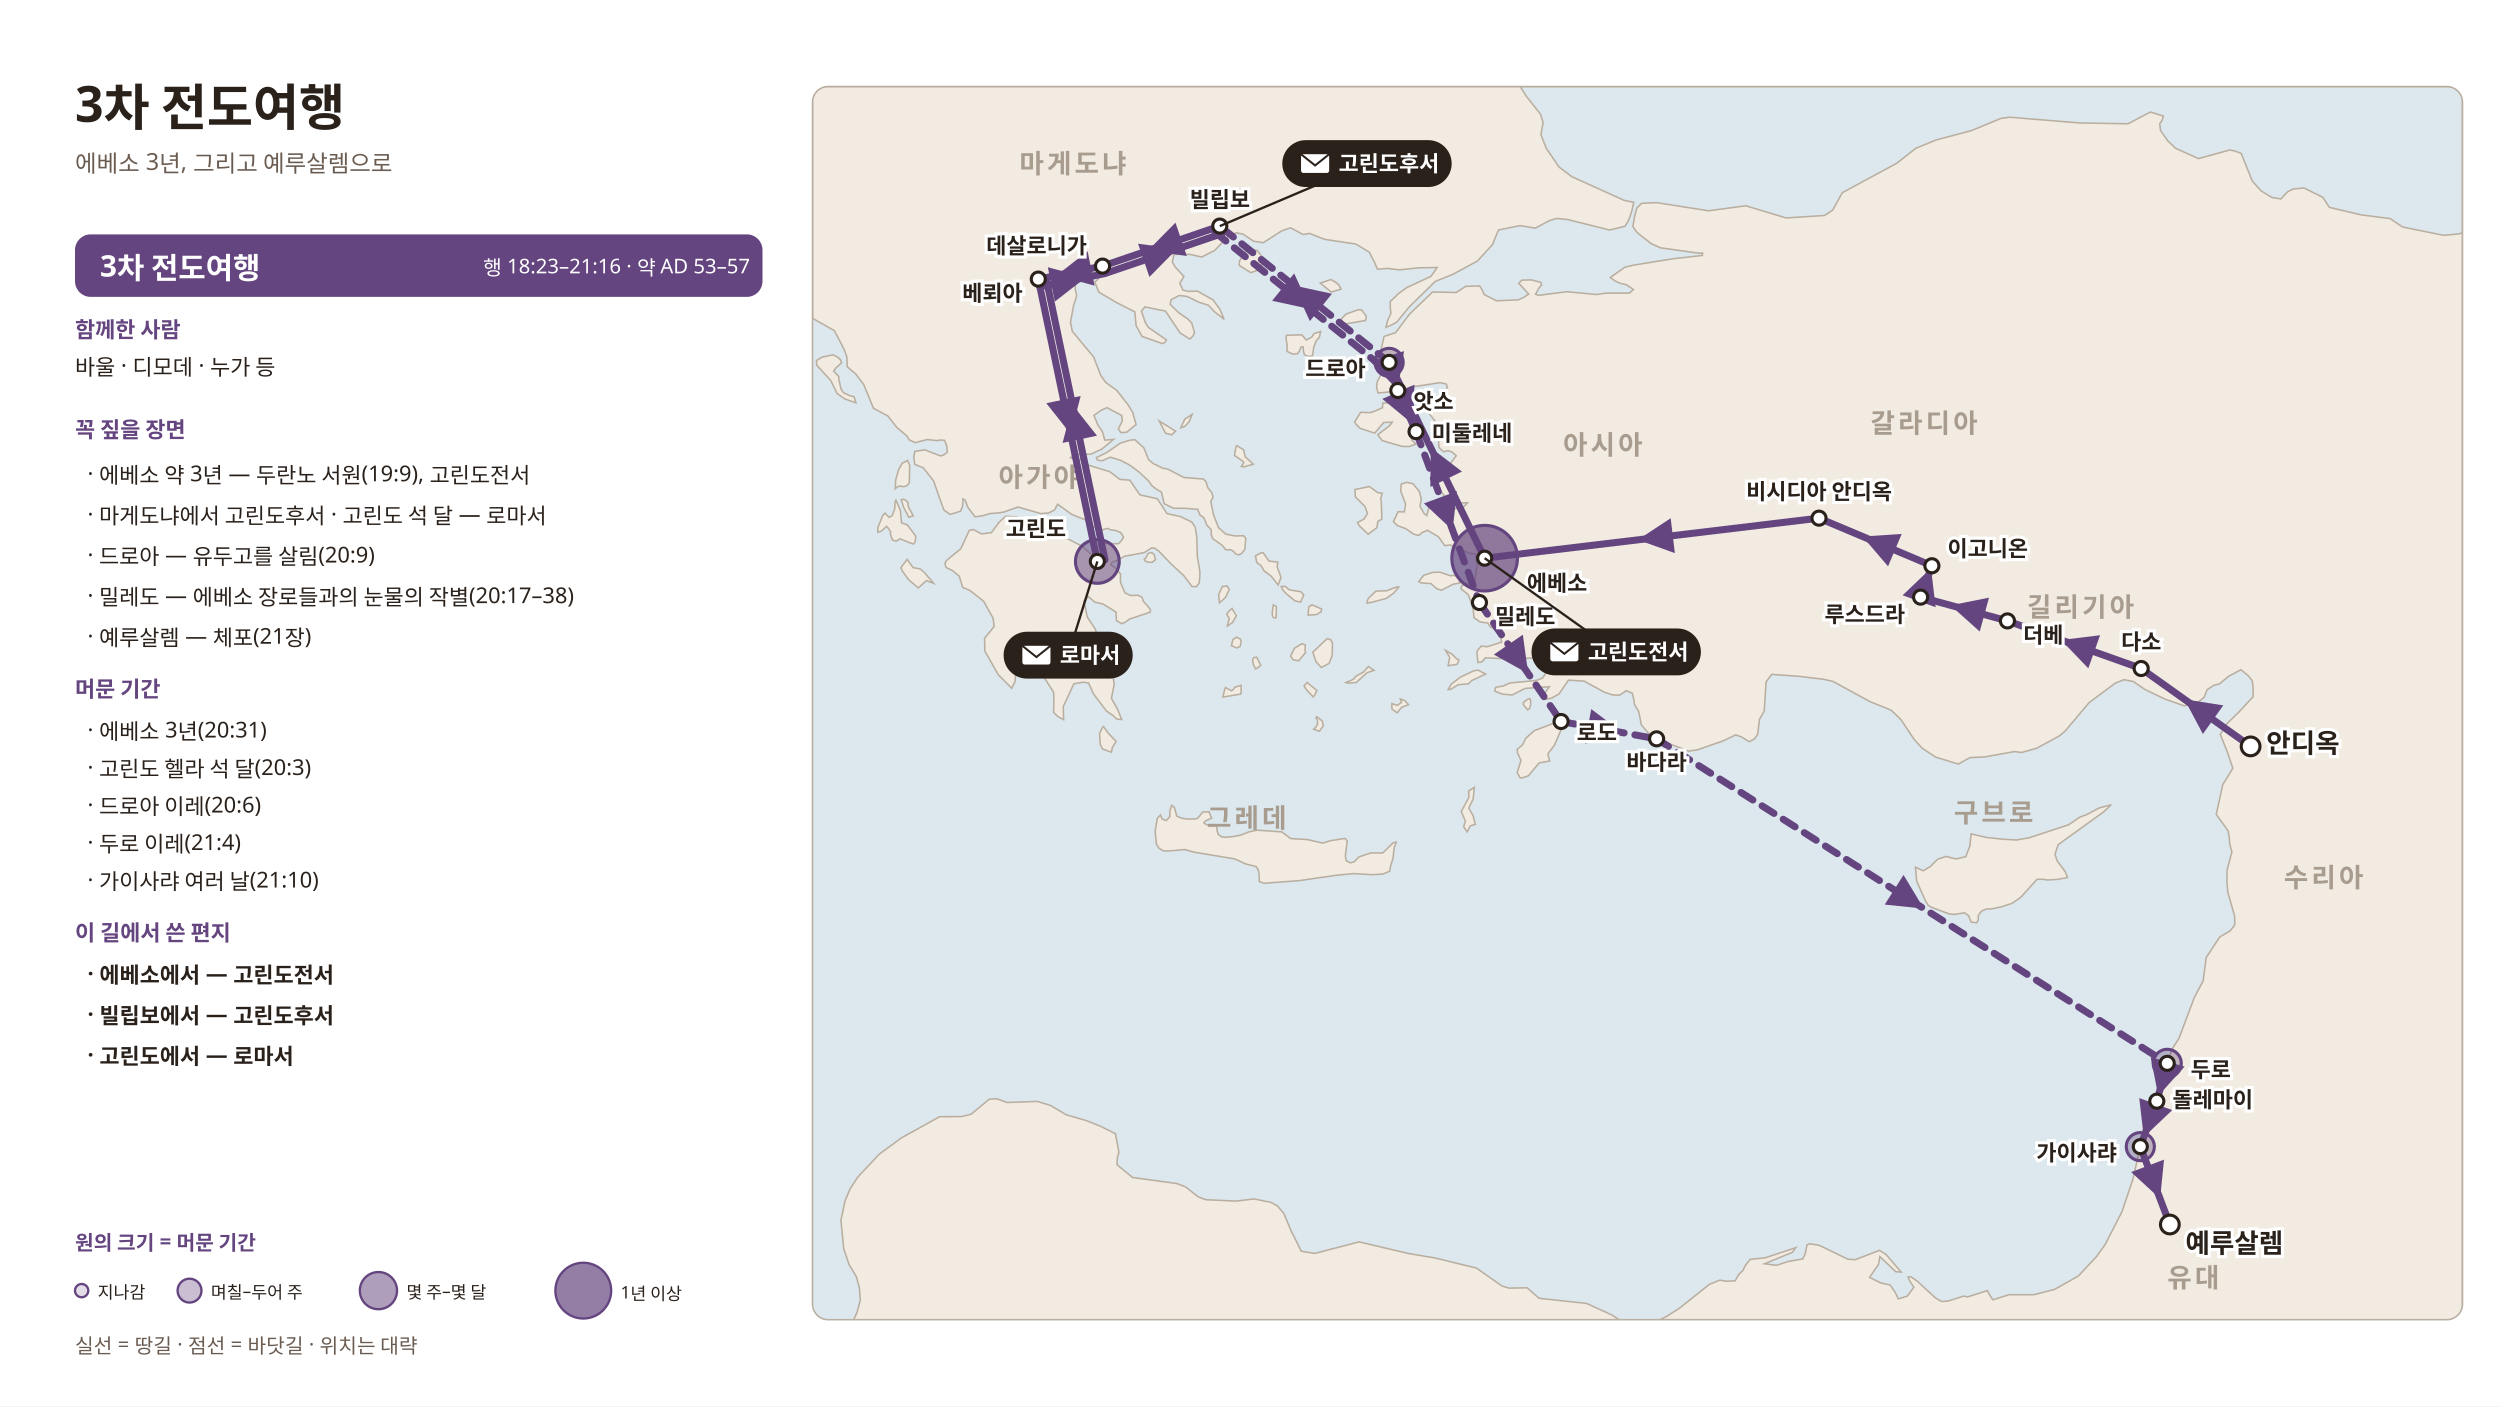
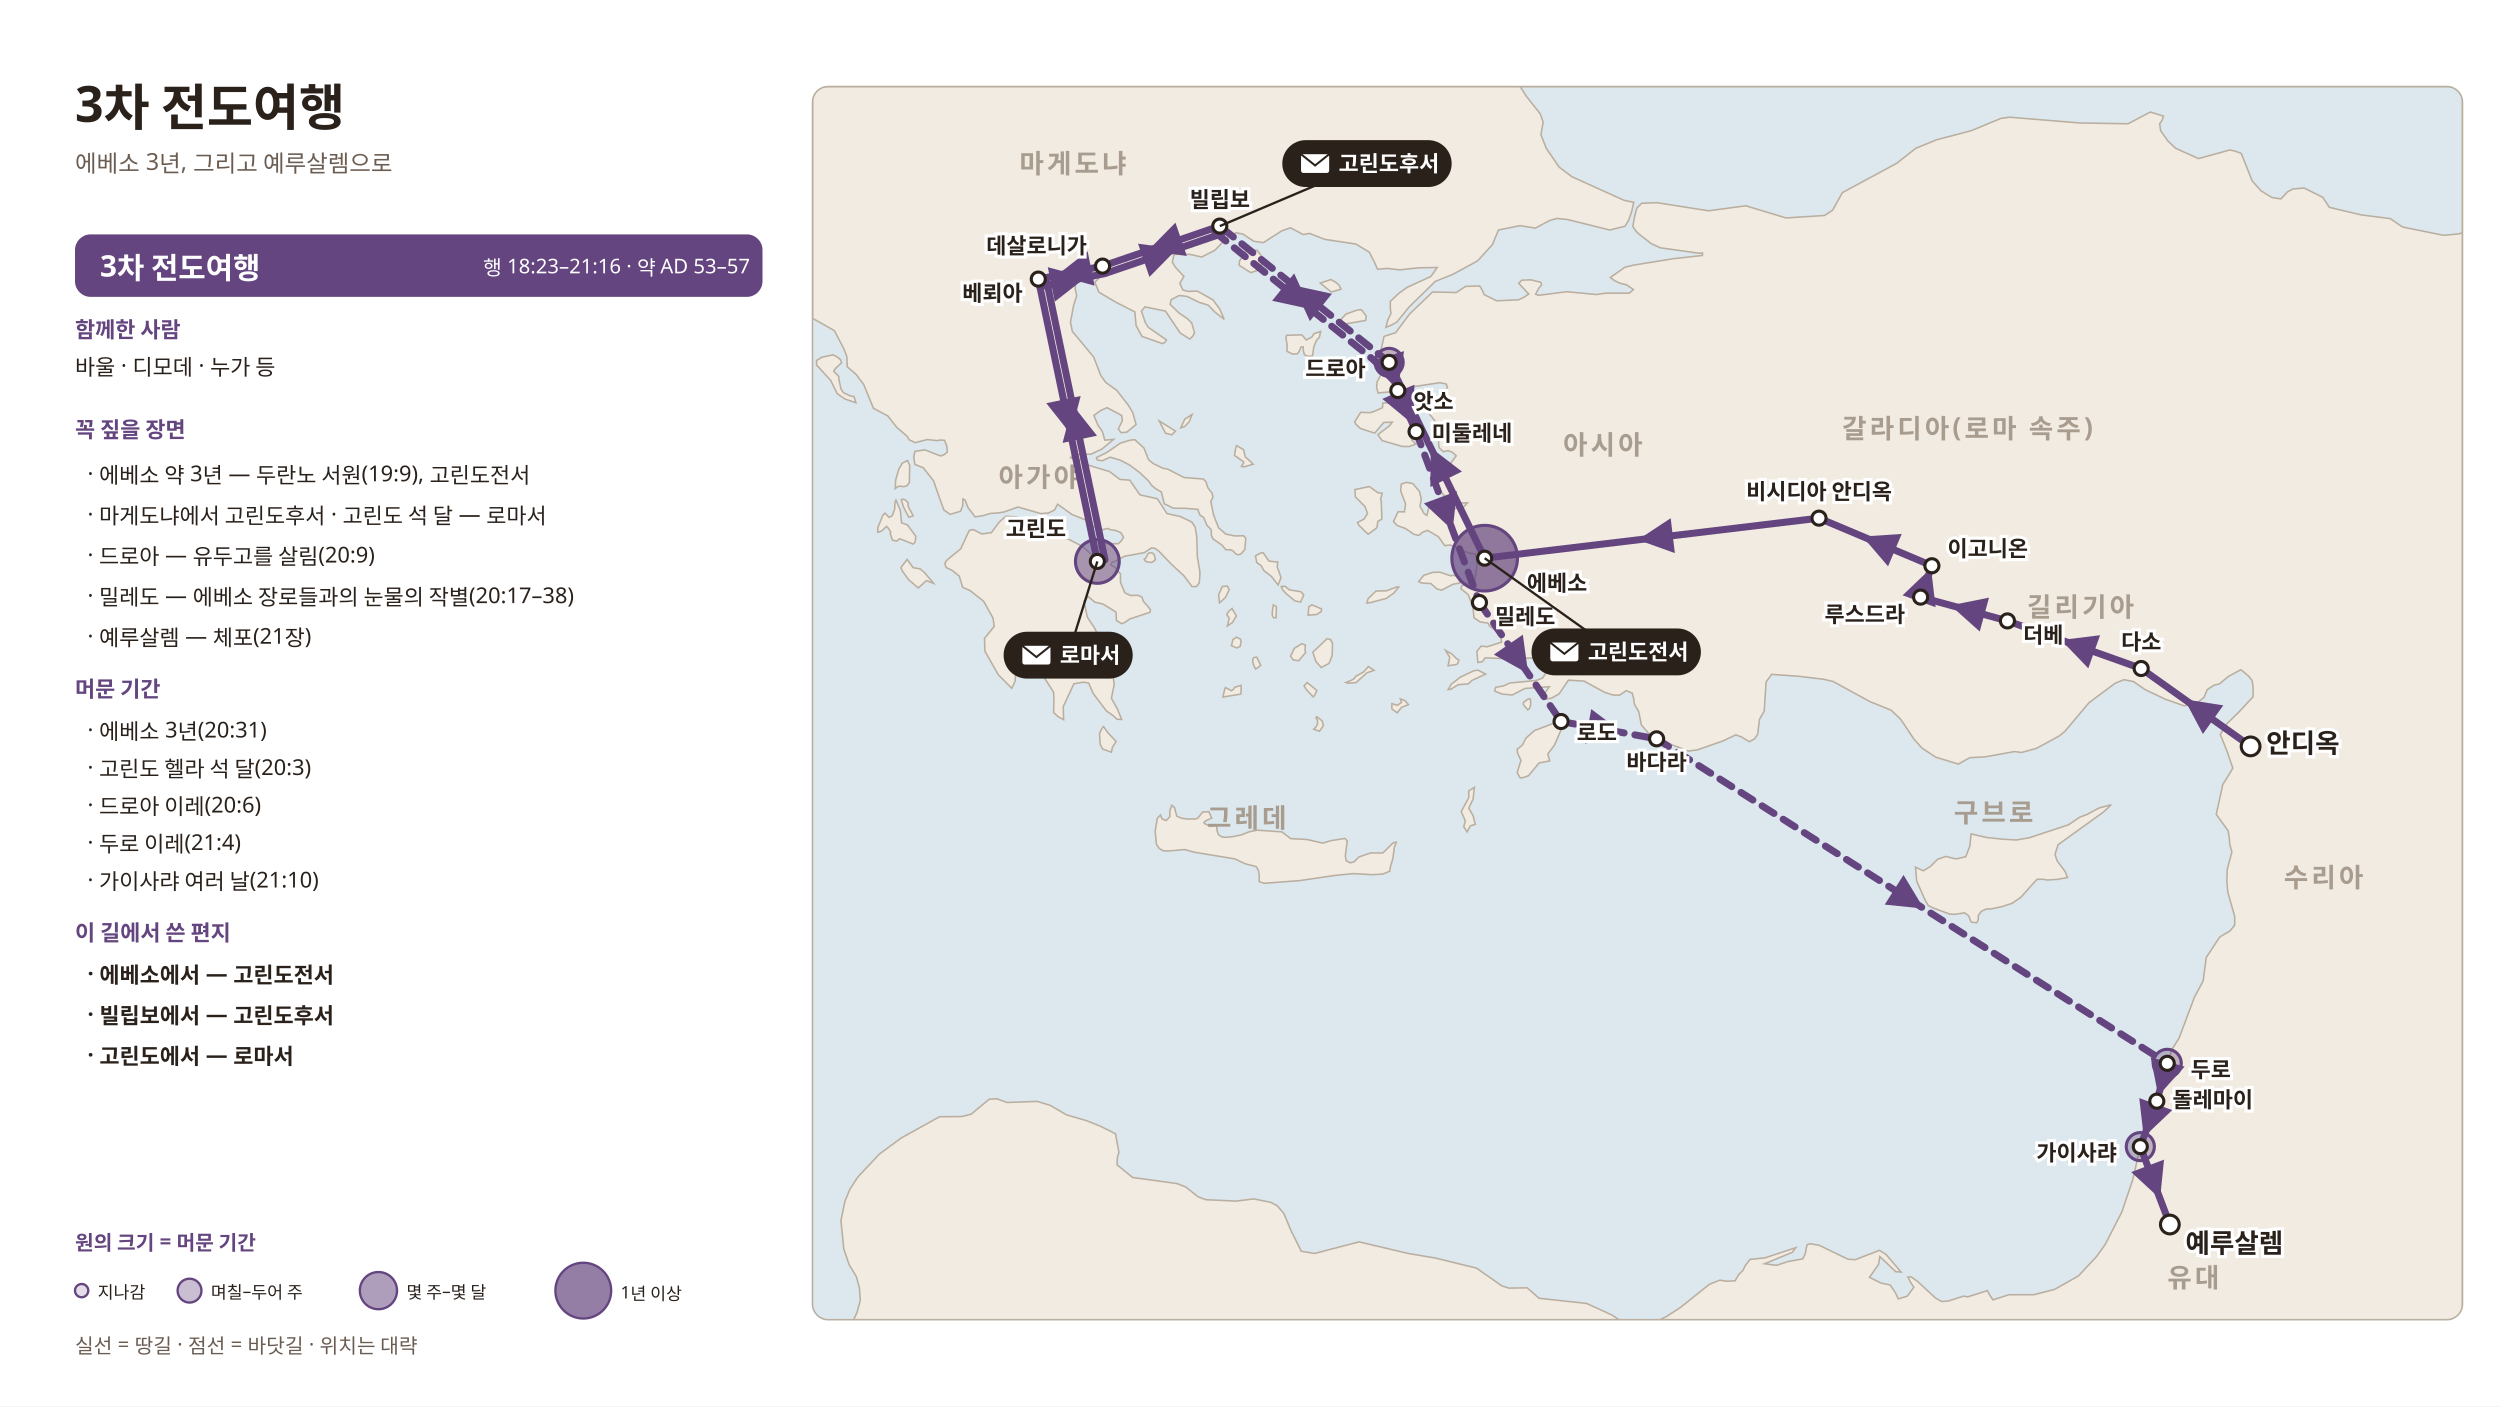
<svg xmlns="http://www.w3.org/2000/svg" width="1600" height="900" viewBox="0 0 1600 900" font-family="'Malgun Gothic','맑은 고딕','Noto Sans KR','WenQuanYi Zen Hei',sans-serif">
  <rect width="1600" height="900" fill="#FFFFFF" />
  <defs>
    <marker id="m3a3" viewBox="0 0 10 10" refX="6" refY="5" markerWidth="5" markerHeight="5" orient="auto">
      <path d="M0,0 L10,5 L0,10 Z" fill="#64457F" />
    </marker>
    <clipPath id="m3clip">
      <rect x="520" y="55.39" width="1056" height="789.22" rx="10" />
    </clipPath>
  </defs>
  <g clip-path="url(#m3clip)">
    <rect x="520" y="55.39" width="1056" height="789.22" fill="#DCE8EE" />
    <path d="M756.3,523.7L760.1,524.2L765.3,524.1L766.5,523.7L769.7,519.7L773.7,519.5L775.5,523.6L771.5,525.4L770.5,526.5L771.3,527.3L774.5,528.9L778.7,528.3L778.9,531.4L779.7,534.1L781.9,535.6L784.1,535.9L789.3,535.4L794.3,534.4L799.3,532.4L804.5,531.3L820.4,532.4L826.0,536.7L836.6,537.3L846.6,539.6L851.8,538.0L860.8,536.6L862.2,538.2L861.0,548.0L861.6,550.9L864.2,552.2L866.6,551.6L869.8,548.4L877.2,545.9L885.0,545.9L891.6,539.4L893.6,539.0L892.4,542.1L891.4,549.7L890.0,554.1L889.4,557.6L885.0,559.4L878.4,559.8L866.2,559.1L854.2,560.3L831.6,563.6L808.9,565.3L805.9,564.2L805.9,559.8L805.3,556.8L803.9,554.6L796.9,552.8L790.3,549.7L764.3,545.4L758.1,543.7L748.1,544.6L744.5,544.5L741.9,543.0L740.1,540.3L739.3,532.0L740.7,523.7L742.7,521.6L743.7,524.1L746.3,525.2L748.7,522.7L748.7,518.9L749.9,515.4L751.7,516.9L753.1,522.3L756.3,523.7ZM732.1,286.7L735.1,294.2L738.1,296.7L744.3,299.7L747.3,300.2L757.7,305.6L770.1,306.6L771.7,308.1L773.1,312.3L775.7,315.6L776.3,318.2L774.9,321.0L776.7,329.6L779.9,337.8L784.5,341.8L790.3,343.0L795.9,342.9L797.3,344.5L796.7,351.6L794.3,354.5L792.5,355.1L790.7,354.4L789.3,352.7L787.7,351.9L784.5,351.8L782.1,348.9L776.3,344.9L775.3,342.6L775.1,338.9L772.5,336.3L770.3,331.1L768.1,329.8L766.9,327.1L766.7,326.0L758.1,325.3L751.1,325.3L745.1,322.4L743.3,314.9L739.7,312.8L737.1,310.7L734.9,307.6L729.1,302.2L722.9,297.6L716.9,294.5L710.5,292.6L705.3,294.9L702.3,294.4L701.7,292.9L708.3,289.6L717.1,283.6L723.3,281.7L726.3,281.4L732.1,286.7ZM1346.2,519.7L1317.2,540.6L1315.2,546.8L1316.6,551.0L1320.6,556.3L1321.6,557.6L1323.2,561.6L1316.8,562.8L1310.6,563.2L1307.0,562.7L1303.6,562.8L1293.4,574.2L1287.8,578.1L1281.1,580.3L1274.5,581.7L1271.1,581.8L1268.1,583.2L1266.1,585.9L1266.1,588.5L1265.1,590.6L1261.5,590.1L1259.9,586.0L1257.3,584.2L1250.9,585.2L1247.7,585.0L1237.3,581.1L1234.1,579.5L1232.1,576.1L1226.7,564.0L1225.9,555.0L1230.9,557.3L1235.5,554.5L1240.1,549.9L1245.5,548.1L1248.7,549.0L1252.1,549.7L1258.1,548.3L1260.7,541.5L1261.5,533.7L1271.5,536.0L1282.0,537.1L1290.4,537.6L1298.6,536.2L1323.8,527.9L1331.0,523.0L1335.6,521.3L1343.2,517.2L1351.2,515.0L1346.2,519.7ZM1576.0,55.4L1576.0,844.6L546.3,844.6L548.4,840.2L550.6,832.2L550.0,824.2L548.0,816.9L543.4,809.3L540.0,799.2L538.2,781.1L540.8,768.6L544.0,761.0L549.0,753.3L562.8,738.6L576.8,728.3L601.3,714.7L615.5,714.6L621.5,713.1L633.1,703.5L637.9,703.2L644.5,705.6L663.9,704.9L672.3,707.5L682.5,713.5L695.3,717.2L704.3,720.8L713.9,725.6L716.1,737.4L715.1,740.9L714.9,745.5L724.9,753.6L753.3,757.5L758.9,759.7L766.7,765.9L771.7,767.8L791.1,768.7L802.5,767.3L813.3,769.5L817.4,771.7L821.6,776.5L826.6,788.4L828.6,792.3L832.8,800.8L841.4,802.2L869.8,794.8L901.2,802.2L918.4,805.1L945.0,811.6L961.2,823.0L965.8,824.4L977.4,824.2L985.0,830.9L1015.4,834.2L1031.6,841.6L1036.2,844.6L1062.4,844.6L1066.3,842.7L1075.3,836.9L1094.1,821.9L1100.7,819.3L1105.1,820.0L1110.5,819.7L1112.7,815.8L1115.5,813.0L1117.1,809.8L1120.1,806.0L1129.7,805.0L1149.3,798.5L1147.1,801.5L1129.3,808.8L1136.9,809.8L1144.7,807.3L1153.7,805.7L1155.3,802.6L1156.5,796.7L1158.3,796.0L1164.3,797.0L1182.7,805.9L1187.3,806.2L1200.3,801.2L1202.9,800.2L1207.1,802.9L1216.7,814.1L1213.3,813.9L1203.1,804.2L1202.3,809.1L1196.5,817.5L1203.7,821.1L1209.7,822.4L1212.9,827.1L1214.9,831.3L1220.7,829.5L1224.9,823.8L1222.7,820.6L1221.1,817.3L1223.1,817.2L1227.1,820.0L1238.7,830.7L1242.7,833.0L1247.1,832.6L1256.7,829.5L1259.3,830.0L1271.9,826.0L1273.5,829.0L1275.5,831.9L1285.8,828.6L1301.8,828.6L1315.0,825.2L1330.2,816.6L1331.4,815.3L1341.8,804.2L1346.8,797.2L1347.2,796.7L1358.0,775.6L1365.0,754.9L1371.6,725.9L1376.2,711.2L1380.2,701.5L1382.0,693.4L1384.6,688.1L1387.2,681.3L1389.8,672.0L1394.6,664.4L1404.4,638.3L1410.0,627.8L1412.0,612.8L1420.6,599.7L1427.2,595.8L1430.2,592.1L1430.2,586.5L1425.8,571.0L1425.2,564.4L1425.4,556.5L1428.4,545.3L1427.0,540.1L1426.8,536.5L1426.0,531.7L1418.4,521.2L1422.6,502.0L1425.6,497.3L1429.0,491.6L1425.2,480.5L1421.0,470.1L1425.0,463.4L1433.2,455.4L1442.0,445.9L1442.0,440.1L1441.4,435.6L1439.0,432.6L1434.2,428.6L1426.2,432.9L1420.4,437.7L1416.8,438.6L1412.6,441.4L1410.6,446.3L1405.8,450.2L1397.8,451.7L1385.8,447.5L1372.8,441.3L1365.4,436.2L1359.4,435.0L1353.8,437.2L1337.0,449.7L1321.6,468.0L1317.8,471.1L1303.4,478.9L1293.8,481.6L1289.4,481.0L1270.3,484.4L1260.7,484.9L1253.3,489.0L1238.9,484.6L1230.1,478.8L1224.9,473.0L1216.5,460.4L1210.3,454.5L1196.9,449.1L1173.1,436.1L1166.9,434.7L1150.9,432.8L1133.9,431.6L1130.3,436.4L1129.1,455.1L1126.1,460.3L1124.9,470.0L1122.9,472.9L1119.5,474.7L1114.5,471.6L1110.9,470.3L1102.7,474.2L1086.3,479.9L1080.7,480.7L1061.9,473.6L1054.9,469.1L1050.5,464.0L1048.8,455.5L1046.0,450.7L1045.6,447.3L1044.6,443.6L1040.8,442.0L1036.6,444.9L1032.2,444.8L1026.8,443.0L1013.8,435.9L1003.8,435.3L997.8,444.1L993.0,446.8L988.0,447.7L987.6,445.1L991.6,439.5L976.0,440.6L967.8,444.8L961.4,444.2L956.6,442.3L957.2,439.9L962.2,439.0L966.4,437.1L983.2,435.5L987.2,434.0L991.4,427.8L999.4,422.5L1000.4,420.3L994.2,420.3L968.4,421.8L950.6,421.0L948.6,423.5L945.8,424.0L945.2,416.8L948.0,413.5L951.8,413.9L961.0,411.0L960.2,405.1L953.6,401.0L952.2,398.7L947.4,398.1L943.4,395.4L942.6,388.3L939.6,380.5L935.0,376.8L935.6,374.7L943.8,372.1L945.4,361.3L944.2,354.5L940.2,354.0L928.2,348.8L924.6,349.2L920.6,343.5L913.6,339.4L910.2,340.8L908.0,342.7L904.8,341.9L899.6,338.3L894.2,336.3L891.8,333.8L894.8,327.5L898.8,327.6L899.6,322.6L896.4,314.1L896.8,309.8L900.2,308.7L904.2,309.5L908.4,314.5L909.6,319.4L908.8,324.1L911.4,328.7L913.2,329.9L914.4,325.0L916.2,324.1L918.6,326.2L923.6,327.2L936.8,324.4L939.2,321.8L929.6,322.1L926.2,319.8L922.2,314.5L920.0,309.7L919.4,307.4L918.2,303.9L919.6,302.1L926.2,299.4L932.0,291.7L929.6,289.5L926.8,288.4L923.8,289.1L921.0,286.5L920.6,282.9L923.0,279.9L923.2,275.8L915.6,265.8L913.6,263.7L915.2,260.3L921.0,254.9L926.4,248.0L925.6,245.8L921.6,244.9L902.6,247.8L895.2,250.3L882.0,251.5L881.0,247.8L881.4,244.4L884.4,238.4L884.0,223.4L885.8,215.3L893.2,212.9L902.2,200.9L916.8,186.9L932.0,187.2L938.0,183.3L947.0,183.0L948.8,185.9L949.8,188.5L957.8,192.5L971.8,191.9L975.2,190.3L978.4,188.2L972.0,181.3L974.0,179.3L979.8,179.1L986.2,180.7L986.6,182.3L984.8,184.5L982.8,188.3L984.8,189.0L1002.8,186.7L1021.8,188.5L1027.8,187.6L1042.8,187.6L1045.4,185.3L1041.0,182.3L1036.6,181.2L1033.6,179.8L1030.6,177.6L1040.0,171.0L1045.4,169.7L1070.7,165.6L1089.5,163.5L1089.7,162.0L1086.9,162.0L1062.7,158.6L1056.9,156.0L1048.8,149.7L1047.0,147.9L1045.0,144.9L1046.2,138.3L1047.6,133.1L1050.7,130.1L1060.3,129.7L1093.5,134.9L1117.3,131.7L1143.1,139.5L1167.7,137.9L1172.9,134.5L1179.1,123.3L1213.9,104.5L1226.1,94.9L1239.3,89.5L1261.7,83.6L1280.5,75.8L1286.0,75.0L1331.0,78.7L1362.0,79.2L1376.2,71.7L1384.6,74.3L1383.8,76.9L1382.2,79.2L1382.8,83.7L1387.6,90.4L1392.4,94.9L1407.0,101.5L1427.0,96.0L1430.2,96.6L1434.4,98.2L1441.4,115.8L1447.0,122.1L1454.0,126.4L1459.8,127.3L1464.0,122.8L1467.4,121.0L1474.6,120.3L1486.6,126.3L1490.8,132.7L1511.0,137.5L1529.7,139.9L1537.7,145.3L1563.9,150.6L1573.7,149.7L1576.0,148.9L1576.0,55.4L972.9,55.4L977.0,61.8L985.8,72.9L987.6,78.3L986.2,86.2L989.6,94.9L997.8,106.9L1006.0,113.1L1039.4,128.2L1045.6,129.5L1044.2,135.7L1042.2,141.2L1040.0,144.8L1030.2,147.2L1003.2,140.5L996.4,139.8L991.6,141.2L982.6,146.0L972.8,144.4L959.0,147.2L955.2,156.5L945.6,167.0L929.8,175.6L918.6,180.1L901.8,196.5L894.0,206.1L890.8,207.9L887.0,209.5L888.2,204.8L890.2,200.6L889.8,197.4L889.8,192.9L895.4,187.6L900.6,183.9L915.8,176.9L919.8,171.2L907.8,171.4L895.8,172.7L888.2,171.8L881.6,172.3L879.4,167.3L877.8,164.3L876.4,161.4L867.8,156.2L847.8,153.2L838.2,149.4L834.0,150.1L826.0,145.8L820.4,147.7L808.5,155.3L802.3,154.4L795.5,149.8L791.1,149.0L785.9,151.4L777.5,160.2L769.1,164.5L761.5,162.8L751.3,162.8L750.3,167.8L752.3,171.1L757.7,176.9L755.1,181.3L757.1,185.7L760.7,186.5L766.3,186.3L776.3,191.9L780.7,197.9L783.5,204.4L777.5,199.7L773.3,195.3L767.7,193.6L759.7,189.7L754.7,189.1L749.5,191.8L748.9,194.8L754.7,200.4L759.9,203.9L762.7,206.7L764.5,212.9L763.5,215.0L761.5,217.0L755.3,213.1L745.9,199.1L732.7,196.4L730.5,199.2L733.1,206.6L734.9,209.5L746.5,217.5L745.5,219.2L743.9,219.9L730.9,215.3L727.1,208.4L726.3,199.6L714.5,193.6L703.3,187.0L700.7,180.6L703.1,178.3L704.7,173.8L698.5,174.6L694.7,177.5L688.3,180.3L688.1,184.9L689.1,189.3L687.1,195.5L685.1,206.3L686.3,212.1L699.9,228.4L704.5,240.3L707.7,244.8L714.7,249.8L721.9,259.0L724.9,263.9L727.1,271.7L721.1,276.6L717.5,276.9L715.7,274.6L718.3,269.3L717.9,265.9L708.5,260.9L704.5,262.7L700.1,265.9L702.7,272.1L705.5,276.2L707.1,281.7L712.7,281.2L705.1,287.5L698.1,290.7L691.1,290.8L686.5,291.4L685.1,293.0L688.7,294.2L691.7,294.3L696.5,297.7L710.1,301.8L716.7,306.8L723.1,307.3L729.5,316.7L740.7,319.2L746.9,328.7L755.5,330.6L762.7,334.1L764.9,337.3L765.9,343.3L766.3,356.2L767.9,365.7L767.9,368.7L767.5,373.1L765.7,375.4L762.9,375.4L757.7,368.5L749.7,361.1L741.3,352.4L738.9,350.8L736.9,350.7L732.3,353.7L719.7,356.0L713.9,359.1L711.7,359.8L710.9,361.5L713.7,363.3L717.1,367.3L717.1,372.7L719.9,379.4L723.5,381.1L728.3,381.0L730.9,382.2L731.7,384.8L734.5,387.9L736.3,390.2L736.1,391.8L722.9,396.2L720.3,398.1L717.9,399.2L714.5,397.1L714.3,391.8L709.9,389.0L705.7,386.5L700.7,385.4L696.5,381.8L693.7,384.8L695.9,395.0L700.7,402.2L708.7,421.2L712.3,432.4L713.1,437.9L711.3,446.9L715.1,453.7L717.9,460.5L714.9,460.3L712.3,457.9L708.1,455.0L699.7,443.9L696.7,437.1L693.3,436.6L687.3,437.6L680.5,452.2L680.7,460.6L677.1,458.6L674.3,456.0L674.5,446.8L674.3,443.0L666.3,430.5L662.5,429.0L660.9,424.8L657.9,420.3L654.1,421.2L650.9,423.0L650.1,429.8L649.7,435.9L647.5,440.5L638.9,431.8L630.3,416.7L630.1,408.5L636.3,400.9L635.5,395.5L629.5,384.8L620.9,378.0L616.1,375.9L613.9,368.7L609.3,365.0L605.5,363.2L604.7,360.5L605.9,358.6L614.9,351.2L620.3,339.5L622.9,338.9L628.3,341.7L634.5,340.9L639.5,334.1L643.7,330.4L650.9,330.8L666.9,340.0L684.3,345.3L692.9,349.8L697.9,354.4L700.5,355.4L704.5,356.0L704.3,352.6L703.1,349.6L706.5,347.9L715.7,348.0L717.5,346.3L719.1,343.8L717.3,340.9L714.1,339.5L710.9,339.1L708.7,338.2L705.3,339.1L699.7,336.9L696.9,334.9L695.3,333.0L685.9,329.2L676.9,322.7L674.9,326.4L671.1,328.3L666.1,328.7L651.5,324.5L642.5,327.7L637.7,328.4L633.9,328.6L629.3,330.0L624.1,330.8L619.5,324.8L617.7,320.1L616.3,319.3L616.1,323.8L614.7,327.2L608.1,329.2L604.1,326.4L601.1,318.2L597.5,307.8L590.9,299.4L585.5,297.2L584.8,292.5L585.5,288.9L591.9,287.9L601.9,291.8L604.1,291.1L606.3,289.3L605.9,285.3L604.5,281.8L601.7,281.6L599.7,282.0L593.5,281.3L585.7,283.3L581.8,281.4L580.6,279.2L574.0,273.6L568.2,266.2L559.0,261.3L552.8,246.1L547.8,239.5L542.2,234.7L542.0,228.4L540.2,223.5L534.0,211.6L520.0,203.7L520.0,55.4ZM978.2,496.5L974.0,497.9L972.8,497.7L971.0,494.5L973.4,486.7L971.2,481.8L971.0,479.6L974.4,476.7L976.6,472.4L982.0,467.6L996.4,462.1L999.8,461.5L999.6,465.9L994.8,477.0L990.6,482.5L991.8,487.0L985.0,488.3L978.2,496.5ZM941.0,528.5L939.0,532.4L936.8,529.1L937.8,525.4L935.2,519.4L940.0,510.5L940.0,506.2L943.6,503.9L942.8,511.4L940.0,517.2L942.8,522.1L944.2,527.6L941.0,528.5ZM979.0,453.2L977.8,454.3L975.0,451.1L975.0,449.5L977.8,447.5L979.2,447.2L979.6,448.4L979.6,451.1L979.0,453.2ZM932.4,425.2L926.8,426.1L927.8,420.6L925.2,416.3L929.4,418.7L932.2,421.6L933.6,422.2L933.2,424.0L932.4,425.2ZM928.4,441.2L926.8,441.3L928.8,437.9L934.6,433.4L943.2,429.3L946.0,428.9L950.8,431.4L942.0,435.5L939.6,437.7L933.2,438.2L928.4,441.2ZM850.6,424.6L845.6,427.2L842.2,423.4L840.2,417.4L849.4,408.7L851.6,409.4L852.8,411.7L852.6,419.5L850.6,424.6ZM835.6,417.6L831.2,422.9L827.6,422.3L826.0,419.9L828.4,414.9L833.2,412.0L835.4,412.8L835.2,416.5L835.6,417.6ZM847.0,464.4L844.4,468.0L840.8,466.7L842.2,465.3L843.2,463.5L843.2,460.9L842.2,459.3L842.8,458.7L846.2,461.4L847.0,464.4ZM841.4,444.9L840.4,446.0L836.2,441.5L834.6,439.0L836.6,436.8L842.8,441.9L841.4,444.9ZM921.6,366.2L928.4,368.5L930.2,368.2L933.4,368.9L934.4,373.1L930.0,373.9L922.6,377.7L919.6,376.9L915.8,373.5L909.8,373.1L908.0,372.2L911.2,368.2L917.0,366.3L921.6,366.2ZM877.4,385.6L874.8,385.9L875.6,383.1L880.6,378.3L887.4,378.1L893.8,375.7L895.2,375.7L892.2,379.4L887.2,383.0L877.4,385.6ZM868.0,436.8L863.0,437.3L861.4,436.8L864.4,435.6L866.6,434.4L867.6,432.9L872.6,430.1L875.8,426.6L879.4,429.0L874.8,430.6L868.0,436.8ZM901.4,451.0L897.0,452.7L894.2,456.2L890.8,453.7L890.8,450.3L894.4,451.4L897.0,449.5L896.2,447.3L899.2,448.4L901.4,451.0ZM784.3,382.4L780.5,385.8L779.9,380.7L782.3,375.4L785.5,375.1L786.7,377.4L784.3,382.4ZM788.7,398.5L785.5,400.6L786.7,395.7L785.1,393.2L786.5,391.2L788.5,389.4L789.5,391.2L791.3,394.1L788.7,398.5ZM794.3,438.6L794.3,442.7L794.1,444.2L782.7,446.1L783.7,441.5L784.3,440.0L788.1,442.1L789.5,441.1L790.1,439.9L794.3,438.6ZM816.9,388.2L816.7,395.4L815.1,395.3L814.3,394.2L814.3,391.4L814.9,387.1L816.9,388.2ZM819.8,369.7L818.0,374.4L813.7,368.9L808.9,365.2L807.1,362.0L804.3,360.0L803.5,355.7L806.9,353.9L808.5,353.8L812.1,359.1L817.8,359.7L817.4,362.9L819.0,367.1L819.8,369.7ZM834.4,380.8L832.4,385.3L828.8,384.6L823.0,379.8L821.0,377.6L820.0,375.4L822.4,375.2L825.2,377.5L832.6,378.7L834.4,380.8ZM804.5,427.7L803.5,428.1L802.1,425.1L801.7,422.4L802.3,420.9L804.3,420.6L806.9,425.8L804.5,427.7ZM881.0,337.9L875.6,341.9L869.8,336.3L868.8,334.4L873.0,332.2L875.2,328.6L873.6,324.2L867.4,317.9L867.2,313.3L876.4,311.4L881.8,315.3L884.6,315.7L883.6,319.4L884.0,320.6L884.4,332.2L881.8,333.7L881.4,336.9L881.0,337.9ZM898.6,261.0L897.6,265.1L905.2,272.0L907.8,276.3L908.8,280.5L908.2,281.7L905.2,279.4L902.8,278.7L903.6,281.7L906.2,284.2L901.8,285.8L897.4,285.7L884.6,282.0L881.8,278.2L889.4,272.4L891.0,270.2L885.6,270.4L879.8,277.2L870.6,274.2L867.8,271.5L867.0,270.0L870.8,263.9L877.2,264.1L880.6,262.8L884.8,260.9L885.0,258.0L895.0,257.3L898.6,261.0ZM752.3,275.9L749.9,278.3L745.9,277.2L741.9,269.4L752.3,275.9ZM758.3,272.9L755.7,273.8L758.3,268.2L762.9,265.3L761.1,269.9L758.3,272.9ZM802.1,297.1L796.1,298.8L794.5,298.5L795.9,296.4L795.9,295.5L790.1,291.5L790.9,286.5L791.5,285.2L795.9,287.8L796.9,292.3L802.1,297.1ZM858.2,185.1L852.0,186.9L845.0,181.2L851.8,178.9L854.8,180.6L857.0,182.5L858.2,185.1ZM844.4,215.8L842.4,218.1L840.8,222.2L840.0,227.8L836.8,228.1L834.8,226.9L834.2,224.7L834.0,222.0L832.6,222.1L831.4,225.1L830.4,226.4L827.2,226.6L823.6,224.8L823.8,220.9L823.0,216.3L823.4,214.6L833.2,214.3L836.0,217.6L839.6,215.7L841.0,213.5L845.2,212.2L844.4,215.8ZM807.5,172.1L800.5,174.5L793.1,169.8L793.3,167.0L797.1,161.4L799.1,159.7L804.5,160.2L807.5,164.0L808.3,165.8L807.3,169.0L807.5,172.1ZM874.0,205.1L861.2,207.3L857.4,205.3L861.4,201.0L868.8,198.4L871.2,198.2L874.4,202.2L874.0,205.1ZM576.2,326.5L577.0,334.6L580.8,336.0L586.1,343.2L585.7,346.9L584.4,348.2L575.8,344.8L573.8,346.3L571.2,345.7L569.8,341.7L570.0,340.3L568.4,337.9L567.4,336.9L564.0,340.0L561.8,340.6L561.8,337.7L565.0,329.8L566.4,328.4L569.0,331.1L571.0,330.1L572.6,325.8L572.8,321.5L573.4,320.1L576.2,326.5ZM591.7,366.5L597.5,373.3L592.9,371.6L587.7,376.3L581.4,370.9L577.4,365.3L576.6,363.2L580.6,358.0L584.4,363.3L588.9,364.1L591.7,366.5ZM580.4,310.9L578.2,311.5L576.4,311.1L574.6,311.4L573.0,312.7L573.2,307.3L575.2,300.4L577.4,296.5L580.8,294.7L582.2,297.8L582.0,308.9L580.4,310.9ZM584.4,330.2L581.6,331.0L578.2,324.4L576.8,319.8L578.2,319.5L579.6,320.1L581.2,321.8L581.2,323.6L581.8,325.4L583.2,327.7L584.4,330.2ZM546.6,253.9L547.8,257.8L540.8,255.4L535.8,251.9L531.6,243.4L522.6,233.6L522.6,230.7L526.0,228.6L533.2,227.1L536.2,228.7L538.0,230.3L538.6,232.2L534.6,235.9L533.6,237.6L536.8,240.9L536.8,242.3L538.2,248.9L539.8,251.3L543.8,253.2L546.6,253.9ZM739.5,358.2L737.3,359.9L734.9,359.8L733.1,359.2L732.3,357.9L733.3,357.2L734.7,354.4L735.9,353.7L737.7,354.0L738.7,355.1L739.5,358.2ZM711.9,478.4L711.3,481.4L705.7,479.4L704.1,476.3L703.7,469.4L705.3,466.1L706.3,465.0L708.9,468.8L714.3,474.5L711.9,478.4ZM842.6,393.3L837.2,393.7L837.6,388.4L839.6,387.1L845.8,389.7L845.6,391.4L842.6,393.3ZM793.7,413.7L791.5,414.7L788.1,413.2L789.1,409.3L791.3,407.8L793.9,409.0L794.3,410.6L793.7,413.7Z" fill="#F1EBE2" stroke="#B9AE9F" stroke-width="1" fill-rule="evenodd" />
    <text x="686.7" y="110.8" font-size="17" fill="#A89C8F" font-weight="700" text-anchor="middle" letter-spacing="2">마게도냐</text>
    <text x="664.5" y="311.5" font-size="17" fill="#A89C8F" font-weight="700" text-anchor="middle" letter-spacing="2">아가야</text>
    <text x="1025.8" y="290.8" font-size="17" fill="#A89C8F" font-weight="700" text-anchor="middle" letter-spacing="2">아시아</text>
-     <text x="1231.4" y="276.9" font-size="17" fill="#A89C8F" font-weight="700" text-anchor="middle" letter-spacing="2">갈라디아</text>
+     <text x="1259.2" y="280.4" font-size="17" fill="#A89C8F" font-weight="700" text-anchor="middle" letter-spacing="2">갈라디아(로마 속주)</text>
    <text x="1331.5" y="394.6" font-size="17" fill="#A89C8F" font-weight="700" text-anchor="middle" letter-spacing="2">길리기아</text>
    <text x="1487.1" y="567.7" font-size="17" fill="#A89C8F" font-weight="700" text-anchor="middle" letter-spacing="2">수리아</text>
    <text x="1275.9" y="526.2" font-size="17" fill="#A89C8F" font-weight="700" text-anchor="middle" letter-spacing="2">구브로</text>
    <text x="797.9" y="529.6" font-size="17" fill="#A89C8F" font-weight="700" text-anchor="middle" letter-spacing="2">그레데</text>
    <text x="1403.7" y="823.8" font-size="17" fill="#A89C8F" font-weight="700" text-anchor="middle" letter-spacing="2">유대</text>
    <path d="M1440.387,477.692 L1405.373,452.769 L1370.358,427.846" fill="none" stroke="#64457F" stroke-width="4.5" stroke-linecap="round" marker-mid="url(#m3a3)" />
    <path d="M1370.358,427.846 L1327.562,412.616 L1284.766,397.385" fill="none" stroke="#64457F" stroke-width="4.5" stroke-linecap="round" marker-mid="url(#m3a3)" />
    <path d="M1284.766,397.385 L1256.977,389.77 L1229.187,382.155" fill="none" stroke="#64457F" stroke-width="4.5" stroke-linecap="round" marker-mid="url(#m3a3)" />
    <path d="M1229.187,382.155 L1232.8,372.116 L1236.413,362.078" fill="none" stroke="#64457F" stroke-width="4.5" stroke-linecap="round" marker-mid="url(#m3a3)" />
    <path d="M1236.413,362.078 L1200.286,346.847 L1164.16,331.617" fill="none" stroke="#64457F" stroke-width="4.5" stroke-linecap="round" marker-mid="url(#m3a3)" />
    <path d="M1164.16,331.617 L1057.171,344.424 L950.181,357.232" fill="none" stroke="#64457F" stroke-width="4.5" stroke-linecap="round" marker-mid="url(#m3a3)" />
    <path d="M950.181,357.232 L919.613,294.579 L889.044,231.926" fill="none" stroke="#64457F" stroke-width="4.5" stroke-linecap="round" marker-mid="url(#m3a3)" />
    <path d="M889.044,231.926 L834.855,188.311 L780.665,144.696" fill="none" stroke="#64457F" stroke-width="4.5" stroke-linecap="round" stroke-dasharray="9 7" marker-mid="url(#m3a3)" />
    <path d="M780.665,144.696 L743.149,157.504 L705.634,170.311" fill="none" stroke="#64457F" stroke-width="4.5" stroke-linecap="round" marker-mid="url(#m3a3)" />
    <path d="M705.634,170.311 L685.069,174.465 L664.505,178.619" fill="none" stroke="#64457F" stroke-width="4.5" stroke-linecap="round" marker-mid="url(#m3a3)" />
    <path d="M664.505,178.619 L683.402,268.964 L702.299,359.309" fill="none" stroke="#64457F" stroke-width="4.5" stroke-linecap="round" marker-mid="url(#m3a3)" />
    <path d="M707.193,358.285 L688.296,267.94 L669.399,177.595" fill="none" stroke="#64457F" stroke-width="4.5" stroke-linecap="round" marker-mid="url(#m3a3)" />
    <path d="M665.495,183.52 L686.059,179.366 L706.624,175.212" fill="none" stroke="#64457F" stroke-width="4.5" stroke-linecap="round" marker-mid="url(#m3a3)" />
    <path d="M707.249,175.043 L744.765,162.236 L782.281,149.428" fill="none" stroke="#64457F" stroke-width="4.5" stroke-linecap="round" marker-mid="url(#m3a3)" />
    <path d="M777.53,148.591 L831.72,192.206 L885.909,235.821" fill="none" stroke="#64457F" stroke-width="4.5" stroke-linecap="round" stroke-dasharray="9 7" marker-mid="url(#m3a3)" />
    <path d="M889.044,231.926 L891.823,240.926 L894.602,249.926" fill="none" stroke="#64457F" stroke-width="4.5" stroke-linecap="round" marker-mid="url(#m3a3)" />
    <path d="M894.602,249.926 L900.438,263.079 L906.274,276.233" fill="none" stroke="#64457F" stroke-width="4.5" stroke-linecap="round" stroke-dasharray="9 7" marker-mid="url(#m3a3)" />
    <path d="M906.274,276.233 L926.56,330.925 L946.846,385.616" fill="none" stroke="#64457F" stroke-width="4.5" stroke-linecap="round" stroke-dasharray="9 7" marker-mid="url(#m3a3)" />
    <path d="M946.846,385.616 L972.968,423.693 L999.091,461.769" fill="none" stroke="#64457F" stroke-width="4.5" stroke-linecap="round" stroke-dasharray="9 7" marker-mid="url(#m3a3)" />
    <path d="M999.091,461.769 L1029.659,467.307 L1060.227,472.846" fill="none" stroke="#64457F" stroke-width="4.5" stroke-linecap="round" stroke-dasharray="9 7" marker-mid="url(#m3a3)" />
    <path d="M1060.227,472.846 L1223.629,576.691 L1387.032,680.535" fill="none" stroke="#64457F" stroke-width="4.5" stroke-linecap="round" stroke-dasharray="9 7" marker-mid="url(#m3a3)" />
    <path d="M1387.032,680.535 L1383.697,692.651 L1380.362,704.766" fill="none" stroke="#64457F" stroke-width="4.5" stroke-linecap="round" stroke-dasharray="9 7" marker-mid="url(#m3a3)" />
    <path d="M1380.362,704.766 L1375.082,719.304 L1369.802,733.842" fill="none" stroke="#64457F" stroke-width="4.5" stroke-linecap="round" marker-mid="url(#m3a3)" />
    <path d="M1369.802,733.842 L1379.251,758.765 L1388.699,783.688" fill="none" stroke="#64457F" stroke-width="4.5" stroke-linecap="round" marker-mid="url(#m3a3)" />
    <circle cx="950.181" cy="357.232" r="21" fill="#64457F" fill-opacity="0.69" stroke="#64457F" stroke-width="2" />
    <circle cx="702.299" cy="359.309" r="14" fill="#64457F" fill-opacity="0.52" stroke="#64457F" stroke-width="2" />
    <circle cx="889.044" cy="231.926" r="9" fill="#64457F" fill-opacity="0.35" stroke="#64457F" stroke-width="2" />
    <circle cx="1387.032" cy="680.535" r="9" fill="#64457F" fill-opacity="0.35" stroke="#64457F" stroke-width="2" />
    <circle cx="1369.802" cy="733.842" r="9" fill="#64457F" fill-opacity="0.35" stroke="#64457F" stroke-width="2" />
    <circle cx="1440.387" cy="477.692" r="6" fill="#FFFFFF" stroke="#2A211B" stroke-width="2" />
    <text x="1450.4" y="481.7" font-size="17" fill="#2A211B" font-weight="700" text-anchor="start" paint-order="stroke" stroke="#FFFFFF" stroke-width="4">안디옥</text>
    <circle cx="1370.358" cy="427.846" r="4.5" fill="#FFFFFF" stroke="#2A211B" stroke-width="2" />
    <text x="1370.4" y="415.8" font-size="14" fill="#2A211B" font-weight="600" text-anchor="middle" paint-order="stroke" stroke="#FFFFFF" stroke-width="4">다소</text>
    <circle cx="1284.766" cy="397.385" r="4.5" fill="#FFFFFF" stroke="#2A211B" stroke-width="2" />
    <text x="1294.8" y="411.4" font-size="14" fill="#2A211B" font-weight="600" text-anchor="start" paint-order="stroke" stroke="#FFFFFF" stroke-width="4">더베</text>
    <circle cx="1229.187" cy="382.155" r="4.5" fill="#FFFFFF" stroke="#2A211B" stroke-width="2" />
    <text x="1219.2" y="398.2" font-size="14" fill="#2A211B" font-weight="600" text-anchor="end" paint-order="stroke" stroke="#FFFFFF" stroke-width="4">루스드라</text>
    <circle cx="1236.413" cy="362.078" r="4.5" fill="#FFFFFF" stroke="#2A211B" stroke-width="2" />
    <text x="1246.4" y="356.1" font-size="14" fill="#2A211B" font-weight="600" text-anchor="start" paint-order="stroke" stroke="#FFFFFF" stroke-width="4">이고니온</text>
    <circle cx="1164.16" cy="331.617" r="4.5" fill="#FFFFFF" stroke="#2A211B" stroke-width="2" />
    <text x="1164.2" y="319.6" font-size="14" fill="#2A211B" font-weight="600" text-anchor="middle" paint-order="stroke" stroke="#FFFFFF" stroke-width="4">비시디아 안디옥</text>
    <circle cx="950.181" cy="357.232" r="4.5" fill="#FFFFFF" stroke="#2A211B" stroke-width="2" />
    <text x="977.2" y="378.2" font-size="14" fill="#2A211B" font-weight="600" text-anchor="start" paint-order="stroke" stroke="#FFFFFF" stroke-width="4">에베소</text>
    <circle cx="889.044" cy="231.926" r="4.5" fill="#FFFFFF" stroke="#2A211B" stroke-width="2" />
    <text x="874.0" y="240.9" font-size="14" fill="#2A211B" font-weight="600" text-anchor="end" paint-order="stroke" stroke="#FFFFFF" stroke-width="4">드로아</text>
    <circle cx="780.665" cy="144.696" r="4.5" fill="#FFFFFF" stroke="#2A211B" stroke-width="2" />
    <text x="780.7" y="132.7" font-size="14" fill="#2A211B" font-weight="600" text-anchor="middle" paint-order="stroke" stroke="#FFFFFF" stroke-width="4">빌립보</text>
    <circle cx="705.634" cy="170.311" r="4.5" fill="#FFFFFF" stroke="#2A211B" stroke-width="2" />
    <text x="695.6" y="162.3" font-size="14" fill="#2A211B" font-weight="600" text-anchor="end" paint-order="stroke" stroke="#FFFFFF" stroke-width="4">데살로니가</text>
    <circle cx="664.505" cy="178.619" r="4.5" fill="#FFFFFF" stroke="#2A211B" stroke-width="2" />
    <text x="654.5" y="192.6" font-size="14" fill="#2A211B" font-weight="600" text-anchor="end" paint-order="stroke" stroke="#FFFFFF" stroke-width="4">베뢰아</text>
    <circle cx="702.299" cy="359.309" r="4.5" fill="#FFFFFF" stroke="#2A211B" stroke-width="2" />
    <text x="682.3" y="343.3" font-size="14" fill="#2A211B" font-weight="600" text-anchor="end" paint-order="stroke" stroke="#FFFFFF" stroke-width="4">고린도</text>
    <circle cx="894.602" cy="249.926" r="4.5" fill="#FFFFFF" stroke="#2A211B" stroke-width="2" />
    <text x="904.6" y="261.9" font-size="14" fill="#2A211B" font-weight="600" text-anchor="start" paint-order="stroke" stroke="#FFFFFF" stroke-width="4">앗소</text>
    <circle cx="906.274" cy="276.233" r="4.5" fill="#FFFFFF" stroke="#2A211B" stroke-width="2" />
    <text x="916.3" y="282.2" font-size="14" fill="#2A211B" font-weight="600" text-anchor="start" paint-order="stroke" stroke="#FFFFFF" stroke-width="4">미둘레네</text>
    <circle cx="946.846" cy="385.616" r="4.5" fill="#FFFFFF" stroke="#2A211B" stroke-width="2" />
    <text x="956.8" y="399.6" font-size="14" fill="#2A211B" font-weight="600" text-anchor="start" paint-order="stroke" stroke="#FFFFFF" stroke-width="4">밀레도</text>
    <circle cx="999.091" cy="461.769" r="4.5" fill="#FFFFFF" stroke="#2A211B" stroke-width="2" />
    <text x="1009.1" y="473.8" font-size="14" fill="#2A211B" font-weight="600" text-anchor="start" paint-order="stroke" stroke="#FFFFFF" stroke-width="4">로도</text>
    <circle cx="1060.227" cy="472.846" r="4.5" fill="#FFFFFF" stroke="#2A211B" stroke-width="2" />
    <text x="1060.2" y="492.8" font-size="14" fill="#2A211B" font-weight="600" text-anchor="middle" paint-order="stroke" stroke="#FFFFFF" stroke-width="4">바다라</text>
    <circle cx="1387.032" cy="680.535" r="4.5" fill="#FFFFFF" stroke="#2A211B" stroke-width="2" />
    <text x="1402.0" y="689.5" font-size="14" fill="#2A211B" font-weight="600" text-anchor="start" paint-order="stroke" stroke="#FFFFFF" stroke-width="4">두로</text>
    <circle cx="1380.362" cy="704.766" r="4.5" fill="#FFFFFF" stroke="#2A211B" stroke-width="2" />
    <text x="1390.4" y="708.8" font-size="14" fill="#2A211B" font-weight="600" text-anchor="start" paint-order="stroke" stroke="#FFFFFF" stroke-width="4">돌레마이</text>
    <circle cx="1369.802" cy="733.842" r="4.5" fill="#FFFFFF" stroke="#2A211B" stroke-width="2" />
    <text x="1354.8" y="742.8" font-size="14" fill="#2A211B" font-weight="600" text-anchor="end" paint-order="stroke" stroke="#FFFFFF" stroke-width="4">가이사랴</text>
    <circle cx="1388.699" cy="783.688" r="6" fill="#FFFFFF" stroke="#2A211B" stroke-width="2" />
    <text x="1398.7" y="801.7" font-size="17" fill="#2A211B" font-weight="700" text-anchor="start" paint-order="stroke" stroke="#FFFFFF" stroke-width="4">예루살렘</text>
    <line x1="950.181" y1="357.232" x2="1034.381" y2="417.232" stroke="#2A211B" stroke-width="1.5" />
    <rect x="980.181" y="402.232" width="108.4" height="30" rx="15" fill="#2A211B" />
    <rect x="992.181" y="411.232" width="18" height="12" fill="#FFFFFF" rx="1.5" />
    <path d="M992.181,411.232 L1001.181,418.432 L1010.181,411.232" fill="none" stroke="#2A211B" stroke-width="1.3" />
    <text x="1016.2" y="422.3" font-size="14" fill="#FFFFFF" font-weight="700" text-anchor="start">고린도전서</text>
    <line x1="780.665" y1="144.696" x2="874.865" y2="104.696" stroke="#2A211B" stroke-width="1.5" />
    <rect x="820.665" y="89.696" width="108.4" height="30" rx="15" fill="#2A211B" />
    <rect x="832.665" y="98.696" width="18" height="12" fill="#FFFFFF" rx="1.5" />
    <path d="M832.665,98.696 L841.665,105.896 L850.665,98.696" fill="none" stroke="#2A211B" stroke-width="1.3" />
    <text x="856.7" y="109.7" font-size="14" fill="#FFFFFF" font-weight="700" text-anchor="start">고린도후서</text>
    <line x1="702.299" y1="359.309" x2="683.619" y2="419.309" stroke="#2A211B" stroke-width="1.5" />
    <rect x="642.299" y="404.309" width="82.64" height="30" rx="15" fill="#2A211B" />
    <rect x="654.299" y="413.309" width="18" height="12" fill="#FFFFFF" rx="1.5" />
    <path d="M654.299,413.309 L663.299,420.509 L672.299,413.309" fill="none" stroke="#2A211B" stroke-width="1.3" />
    <text x="678.3" y="424.3" font-size="14" fill="#FFFFFF" font-weight="700" text-anchor="start">로마서</text>
  </g>
  <rect x="520" y="55.39" width="1056" height="789.22" rx="10" fill="none" stroke="#B9AE9F" />
  <text x="48.0" y="78.0" font-size="32" fill="#2A211B" font-weight="700" text-anchor="start">3차 전도여행</text>
  <text x="48.0" y="110.0" font-size="15" fill="#6B5C52" font-weight="400" text-anchor="start">에베소 3년, 그리고 예루살렘으로</text>
  <rect x="48" y="150" width="440" height="40" rx="10" fill="#64457F" />
  <text x="64.0" y="177.0" font-size="19" fill="#FFFFFF" font-weight="700" text-anchor="start">3차 전도여행</text>
  <text x="480.0" y="176.0" font-size="13" fill="#FFFFFF" font-weight="400" text-anchor="end">행 18:23–21:16 · 약 AD 53–57</text>
  <text x="48.0" y="216.0" font-size="14" fill="#64457F" font-weight="700" text-anchor="start">함께한 사람</text>
  <text x="48.0" y="240.0" font-size="14" fill="#2A211B" font-weight="400" text-anchor="start">바울 · 디모데 · 누가 등</text>
  <text x="48.0" y="280.0" font-size="14" fill="#64457F" font-weight="700" text-anchor="start">꼭 짚을 장면</text>
  <text x="56.0" y="308.0" font-size="14" fill="#2A211B" font-weight="400" text-anchor="start">· 에베소 약 3년 — 두란노 서원(19:9), 고린도전서</text>
  <text x="56.0" y="334.0" font-size="14" fill="#2A211B" font-weight="400" text-anchor="start">· 마게도냐에서 고린도후서 · 고린도 석 달 — 로마서</text>
  <text x="56.0" y="360.0" font-size="14" fill="#2A211B" font-weight="400" text-anchor="start">· 드로아 — 유두고를 살림(20:9)</text>
  <text x="56.0" y="386.0" font-size="14" fill="#2A211B" font-weight="400" text-anchor="start">· 밀레도 — 에베소 장로들과의 눈물의 작별(20:17–38)</text>
  <text x="56.0" y="412.0" font-size="14" fill="#2A211B" font-weight="400" text-anchor="start">· 예루살렘 — 체포(21장)</text>
  <text x="48.0" y="446.0" font-size="14" fill="#64457F" font-weight="700" text-anchor="start">머문 기간</text>
  <text x="56.0" y="472.0" font-size="14" fill="#2A211B" font-weight="400" text-anchor="start">· 에베소 3년(20:31)</text>
  <text x="56.0" y="496.0" font-size="14" fill="#2A211B" font-weight="400" text-anchor="start">· 고린도 헬라 석 달(20:3)</text>
  <text x="56.0" y="520.0" font-size="14" fill="#2A211B" font-weight="400" text-anchor="start">· 드로아 이레(20:6)</text>
  <text x="56.0" y="544.0" font-size="14" fill="#2A211B" font-weight="400" text-anchor="start">· 두로 이레(21:4)</text>
  <text x="56.0" y="568.0" font-size="14" fill="#2A211B" font-weight="400" text-anchor="start">· 가이사랴 여러 날(21:10)</text>
  <text x="48.0" y="602.0" font-size="14" fill="#64457F" font-weight="700" text-anchor="start">이 길에서 쓴 편지</text>
  <text x="56.0" y="628.0" font-size="14" fill="#2A211B" font-weight="700" text-anchor="start">· 에베소에서 — 고린도전서</text>
  <text x="56.0" y="654.0" font-size="14" fill="#2A211B" font-weight="700" text-anchor="start">· 빌립보에서 — 고린도후서</text>
  <text x="56.0" y="680.0" font-size="14" fill="#2A211B" font-weight="700" text-anchor="start">· 고린도에서 — 로마서</text>
  <text x="48.0" y="800.0" font-size="13" fill="#64457F" font-weight="700" text-anchor="start">원의 크기 = 머문 기간</text>
  <circle cx="52.25" cy="826" r="4.25" fill="#64457F" fill-opacity="0.18" stroke="#64457F" stroke-width="1.5" />
  <text x="62.5" y="831" font-size="11.05" fill="#2A211B">지나감</text>
  <circle cx="121.3" cy="826" r="7.65" fill="#64457F" fill-opacity="0.35" stroke="#64457F" stroke-width="1.5" />
  <text x="134.95" y="831" font-size="11.05" fill="#2A211B">며칠–두어 주</text>
  <circle cx="242.2" cy="826" r="11.9" fill="#64457F" fill-opacity="0.52" stroke="#64457F" stroke-width="1.5" />
  <text x="260.1" y="831" font-size="11.05" fill="#2A211B">몇 주–몇 달</text>
  <circle cx="373.3" cy="826" r="17.85" fill="#64457F" fill-opacity="0.69" stroke="#64457F" stroke-width="1.5" />
  <text x="397.15" y="831" font-size="11.05" fill="#2A211B">1년 이상</text>
  <text x="48.0" y="866.0" font-size="13" fill="#6B5C52" font-weight="400" text-anchor="start">실선 = 땅길 · 점선 = 바닷길 · 위치는 대략</text>
</svg>
